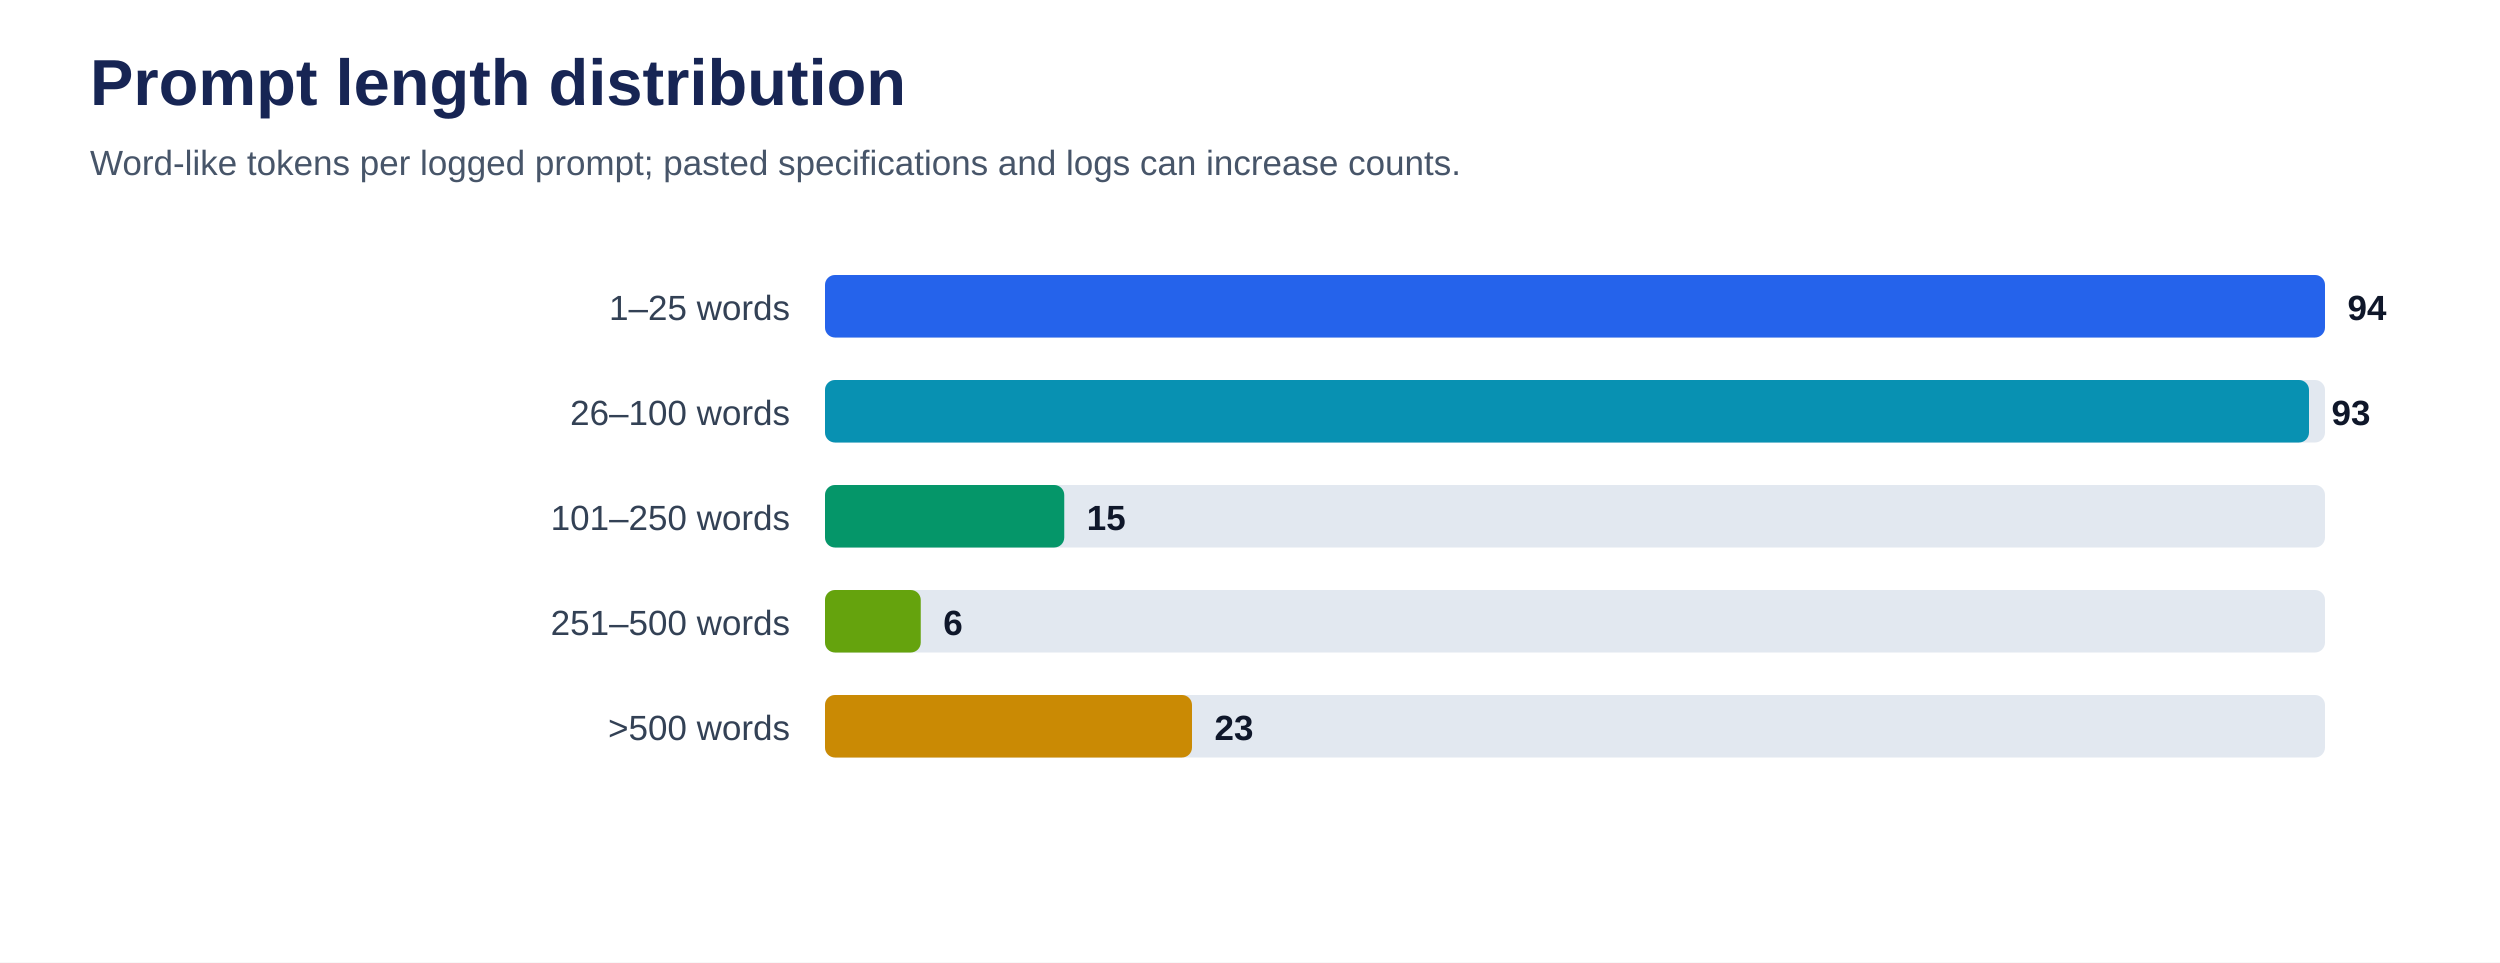
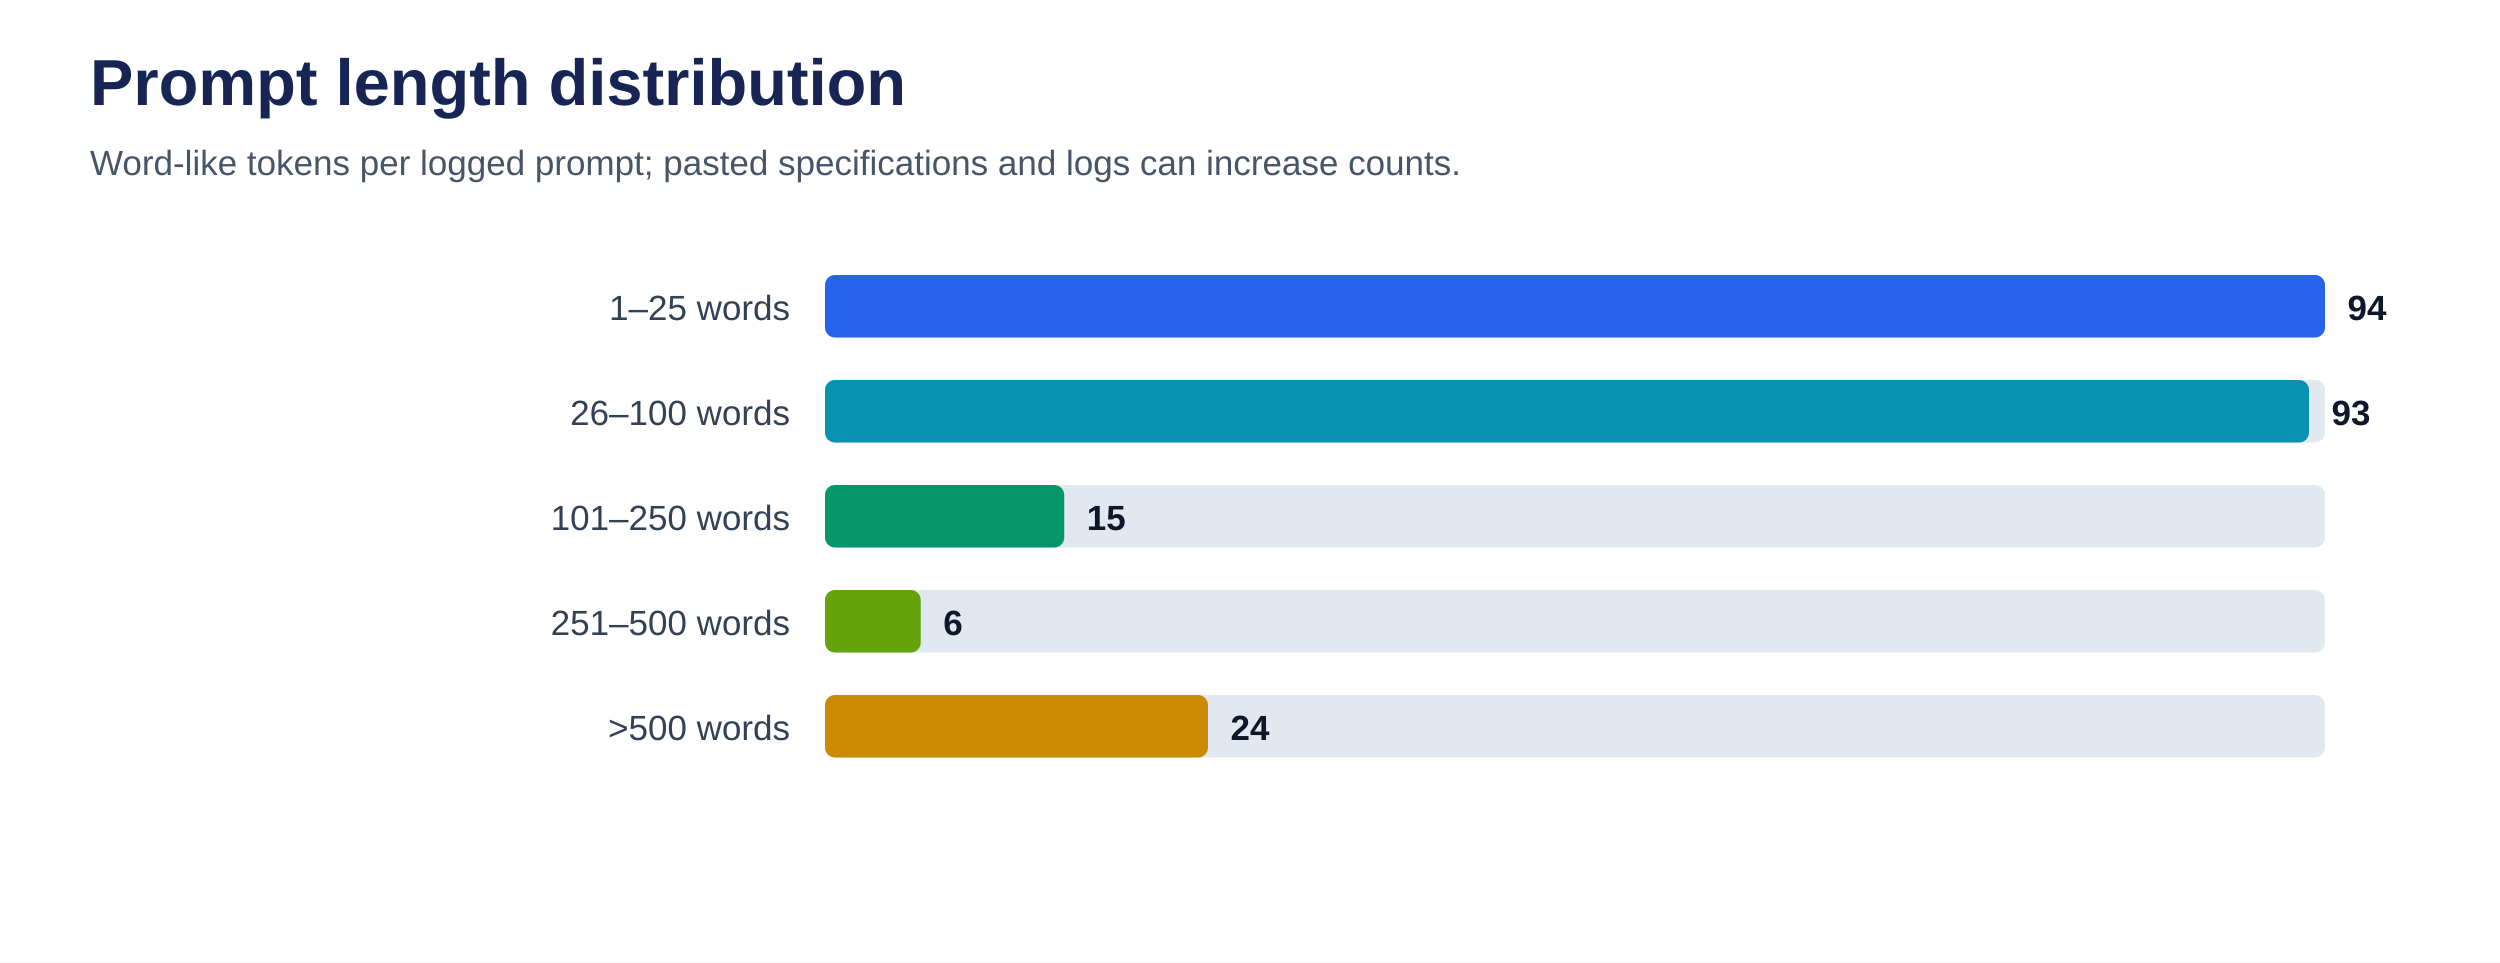
<svg xmlns="http://www.w3.org/2000/svg" viewBox="0 0 1000 385" role="img" aria-labelledby="title desc">
  <rect width="100%" height="100%" fill="#ffffff" />
  <text x="36" y="42" font-family="Arial, sans-serif" font-size="26" font-weight="700" fill="#172554">Prompt length distribution</text>
  <text x="36" y="70" font-family="Arial, sans-serif" font-size="14" fill="#475569">Word-like tokens per logged prompt; pasted specifications and logs can increase counts.</text>
  <text x="316" y="128" text-anchor="end" font-family="Arial, sans-serif" font-size="14" fill="#334155">1–25 words</text>
  <rect x="330" y="110" width="600" height="25" rx="4" fill="#e2e8f0" />
  <rect x="330" y="110" width="600.0" height="25" rx="4" fill="#2563eb" />
  <text x="939.0" y="128" font-family="Arial, sans-serif" font-size="14" font-weight="700" fill="#0f172a">94</text>
  <text x="316" y="170" text-anchor="end" font-family="Arial, sans-serif" font-size="14" fill="#334155">26–100 words</text>
  <rect x="330" y="152" width="600" height="25" rx="4" fill="#e2e8f0" />
  <rect x="330" y="152" width="593.6" height="25" rx="4" fill="#0891b2" />
  <text x="932.6" y="170" font-family="Arial, sans-serif" font-size="14" font-weight="700" fill="#0f172a">93</text>
  <text x="316" y="212" text-anchor="end" font-family="Arial, sans-serif" font-size="14" fill="#334155">101–250 words</text>
  <rect x="330" y="194" width="600" height="25" rx="4" fill="#e2e8f0" />
  <rect x="330" y="194" width="95.7" height="25" rx="4" fill="#059669" />
  <text x="434.7" y="212" font-family="Arial, sans-serif" font-size="14" font-weight="700" fill="#0f172a">15</text>
  <text x="316" y="254" text-anchor="end" font-family="Arial, sans-serif" font-size="14" fill="#334155">251–500 words</text>
  <rect x="330" y="236" width="600" height="25" rx="4" fill="#e2e8f0" />
  <rect x="330" y="236" width="38.3" height="25" rx="4" fill="#65a30d" />
  <text x="377.3" y="254" font-family="Arial, sans-serif" font-size="14" font-weight="700" fill="#0f172a">6</text>
  <text x="316" y="296" text-anchor="end" font-family="Arial, sans-serif" font-size="14" fill="#334155">&gt;500 words</text>
  <rect x="330" y="278" width="600" height="25" rx="4" fill="#e2e8f0" />
-   <rect x="330" y="278" width="146.8" height="25" rx="4" fill="#ca8a04" />
-   <text x="485.8" y="296" font-family="Arial, sans-serif" font-size="14" font-weight="700" fill="#0f172a">23</text>
+   <rect x="330" y="278" width="153.2" height="25" rx="4" fill="#ca8a04" />
+   <text x="492.2" y="296" font-family="Arial, sans-serif" font-size="14" font-weight="700" fill="#0f172a">24</text>
</svg>
